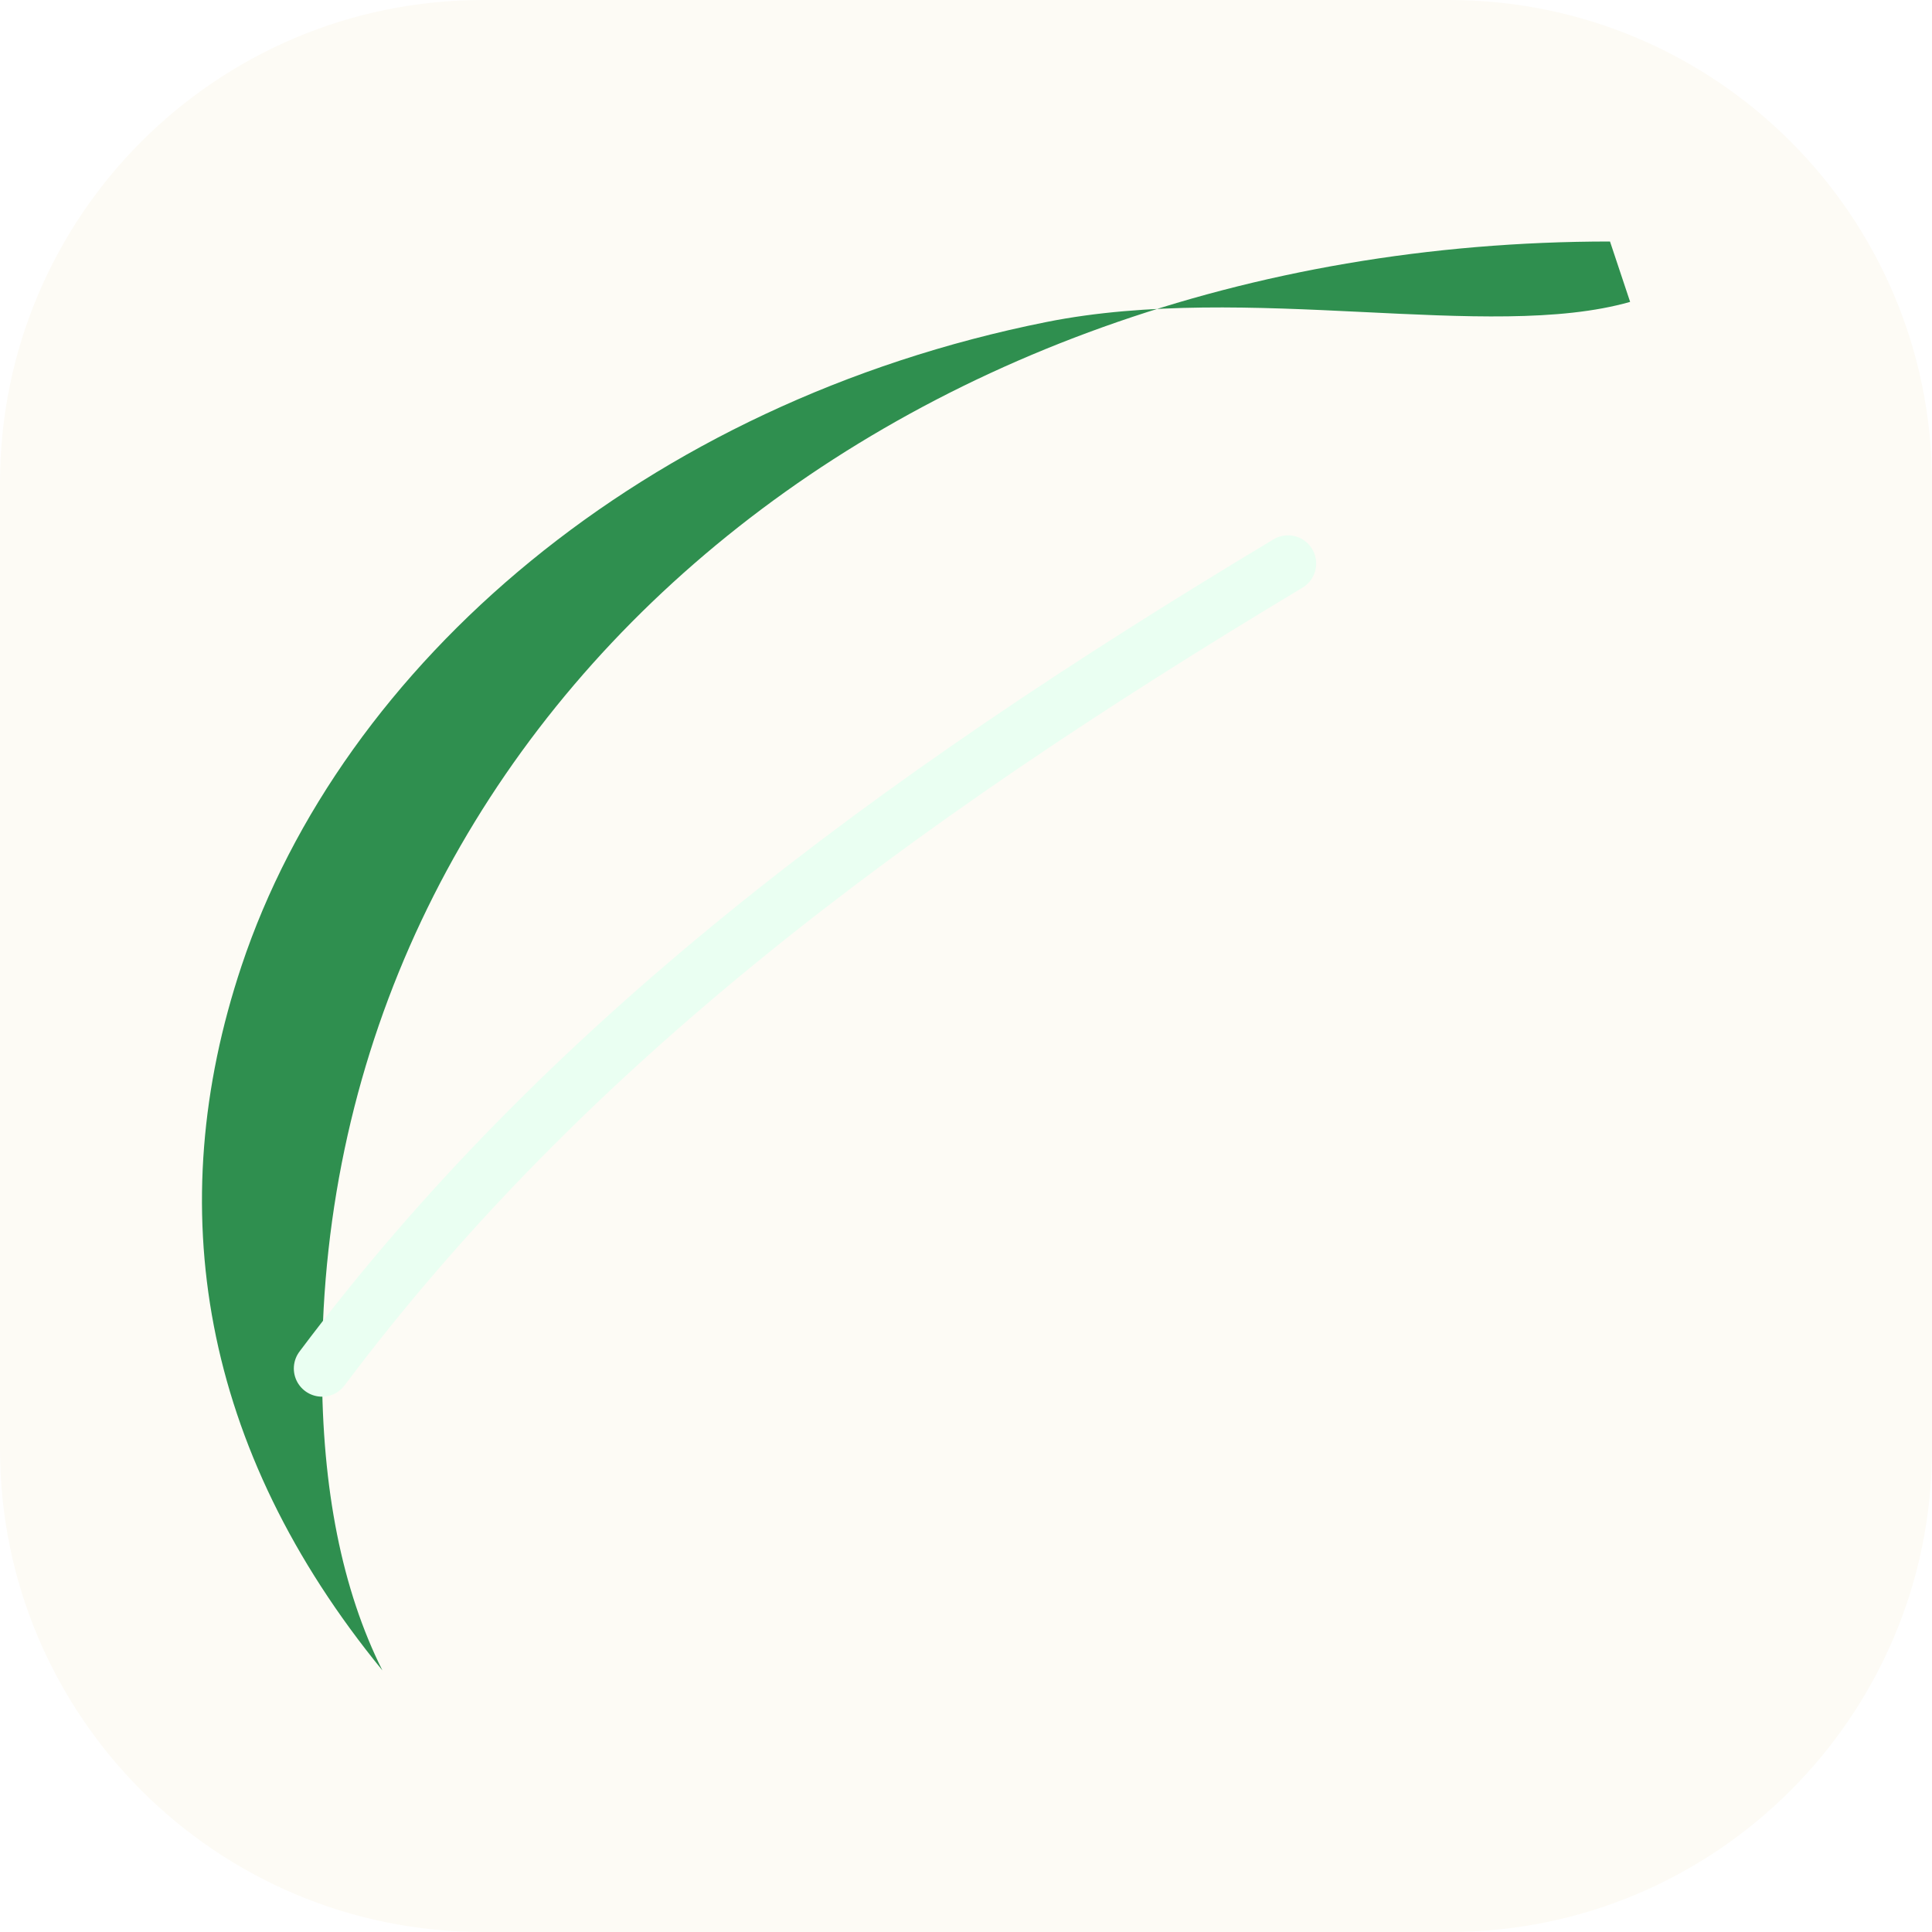
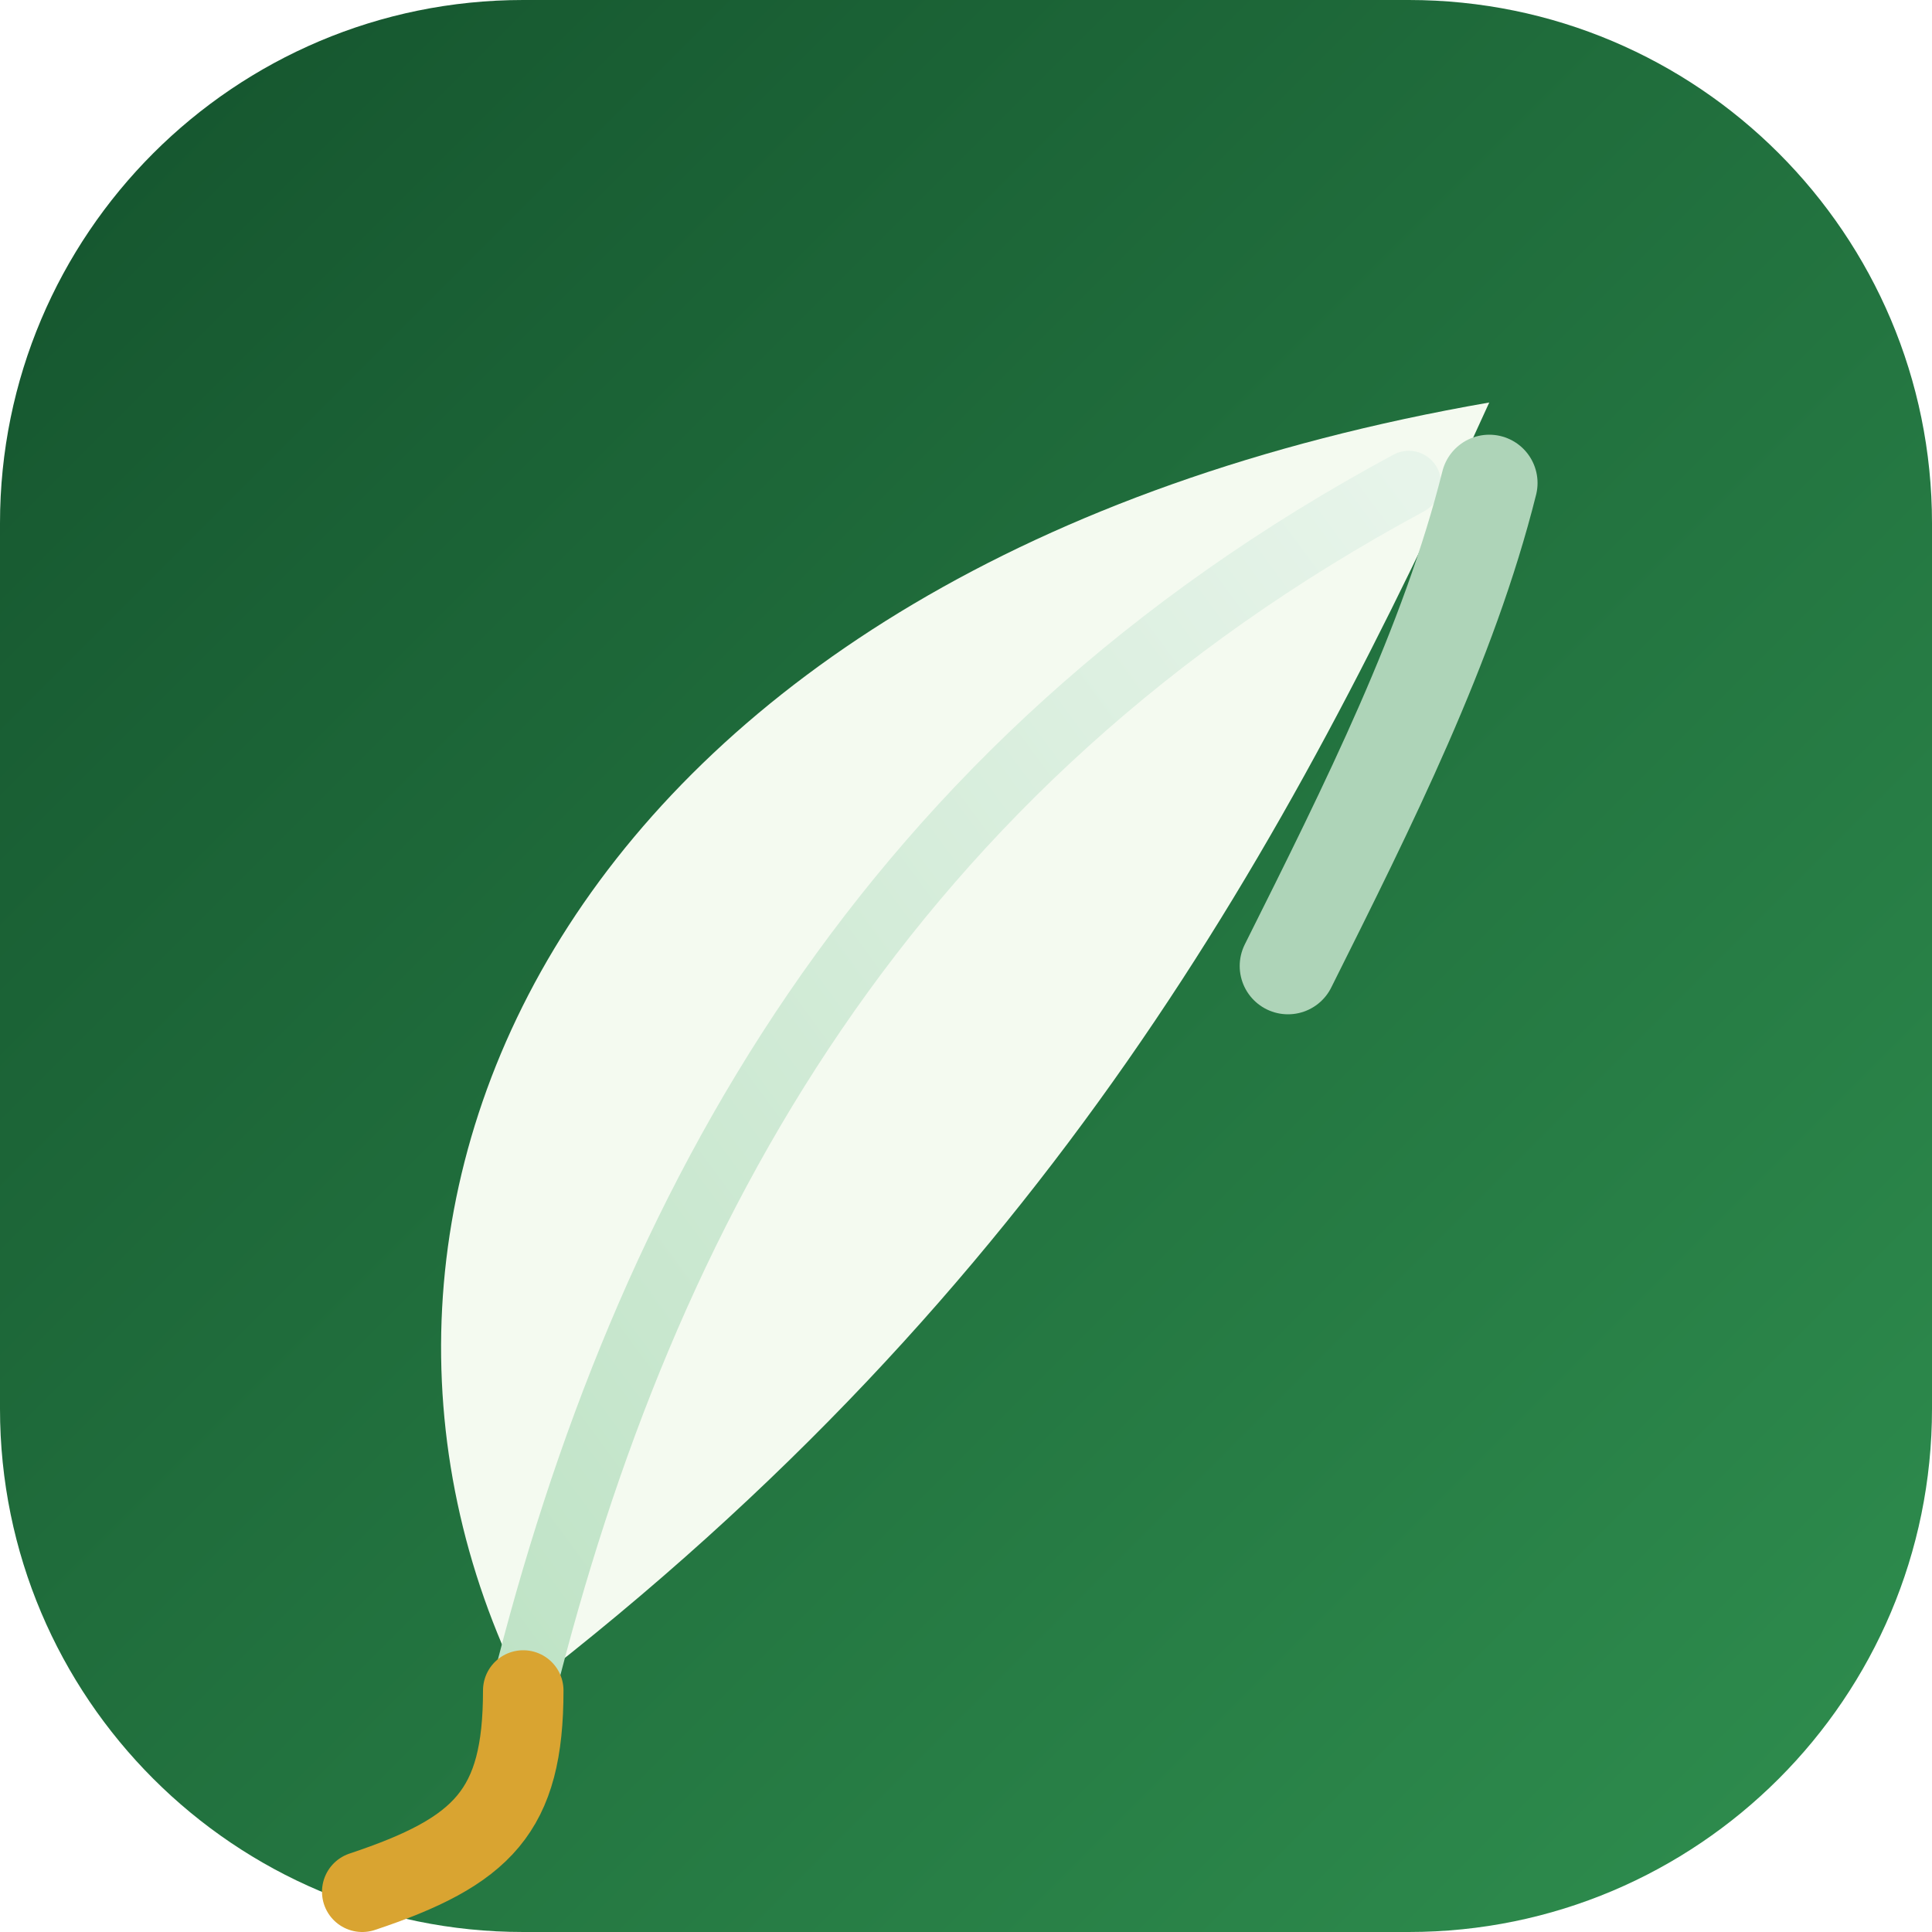
<svg xmlns="http://www.w3.org/2000/svg" viewBox="0 0 48 48">
-   <rect width="48" height="48" rx="12" fill="#fdfbf5" />
-   <path d="M40 6C22 6 8 18 8 34c0 3 .5 5.5 1.5 7.5C5 36 4 30 6 24 8.5 16.5 16 10 26 8c5-1 11 .5 14.5-.5z" fill="#2f8f4f" />
-   <path d="M8 34c6-8 14-14 24-20" stroke="#eafff2" stroke-width="1.4" fill="none" stroke-linecap="round" />
+   <defs>
+     <linearGradient id="fav-bg" x1="0" y1="0" x2="1" y2="1">
+       <stop offset="0" stop-color="#14532d" />
+       <stop offset="1" stop-color="#2f8f4f" />
+     </linearGradient>
+     <linearGradient id="fav-vein" x1="0" y1="1" x2="1" y2="0">
+       <stop offset="0" stop-color="#bfe3c6" />
+       <stop offset="1" stop-color="#e7f4ea" />
+     </linearGradient>
+   </defs>
+   <rect width="48" height="48" rx="13" fill="url(#fav-bg)" />
+   <path d="M13 42 C7 30 14 14 37 10 C32 21 26 32 13 42 Z" fill="#f4faf0" />
+   <path d="M13 42 C16 30 22 19 35 12" fill="none" stroke="url(#fav-vein)" stroke-width="1.6" stroke-linecap="round" />
+   <path d="M32 24 C34 20 36 16 37 12" fill="none" stroke="#aed4b8" stroke-width="2.4" stroke-linecap="round" />
+   <path d="M13 42 C13 45 12 46 9 47" fill="none" stroke="#d9a431" stroke-width="2" stroke-linecap="round" />
</svg>
